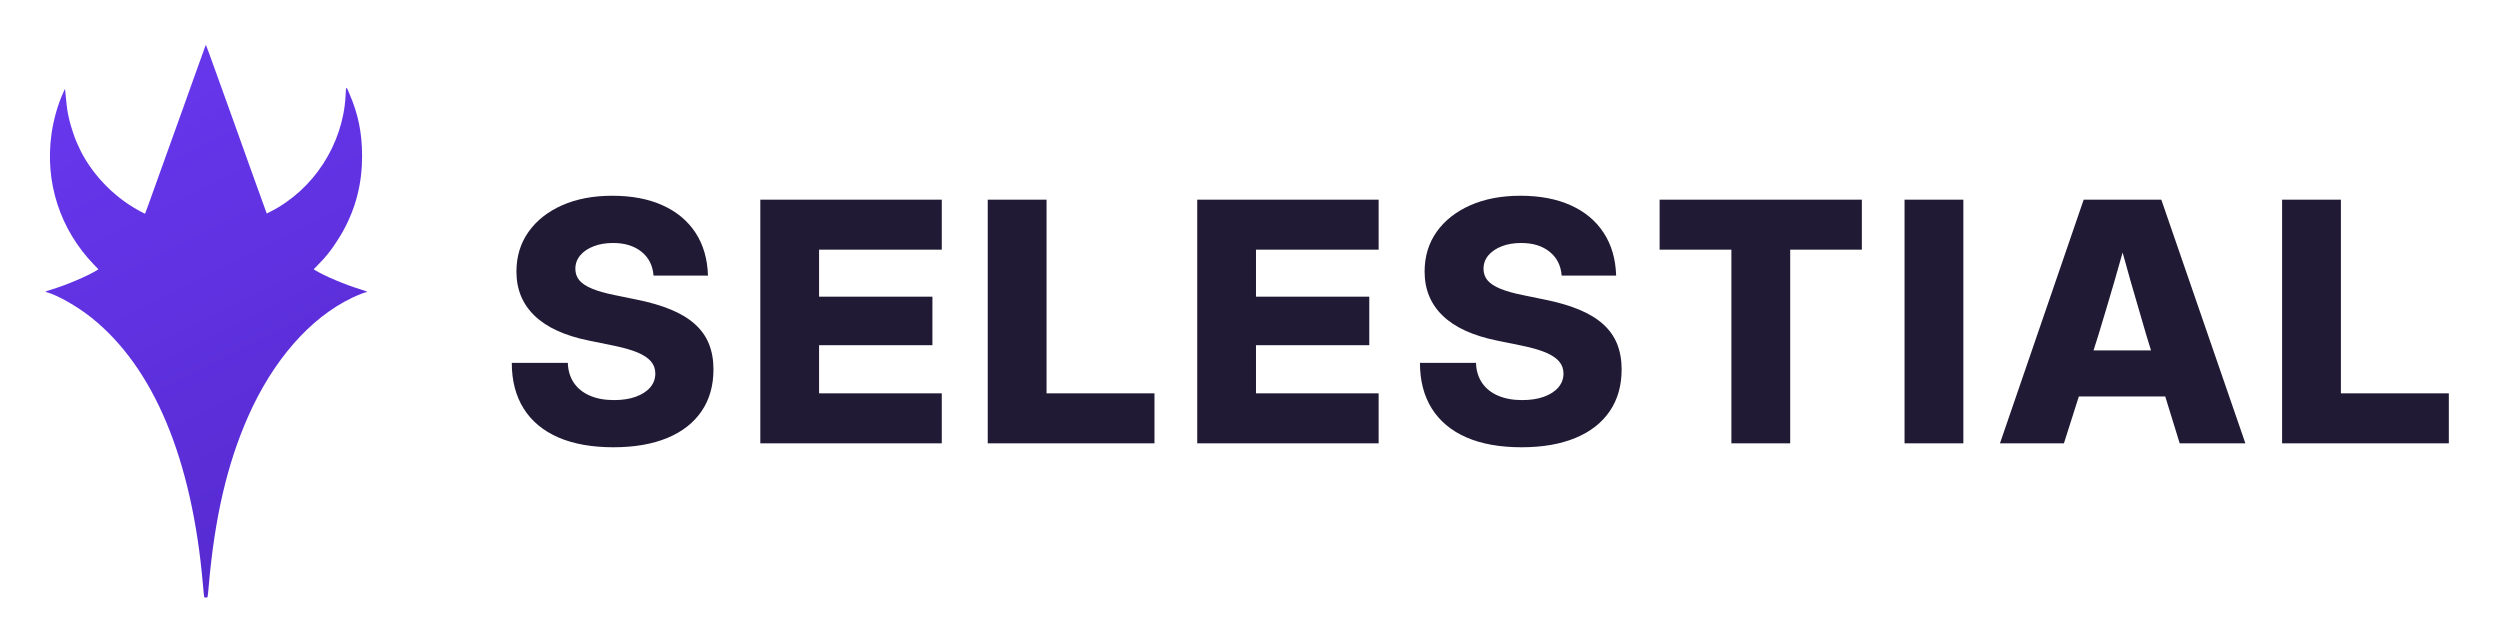
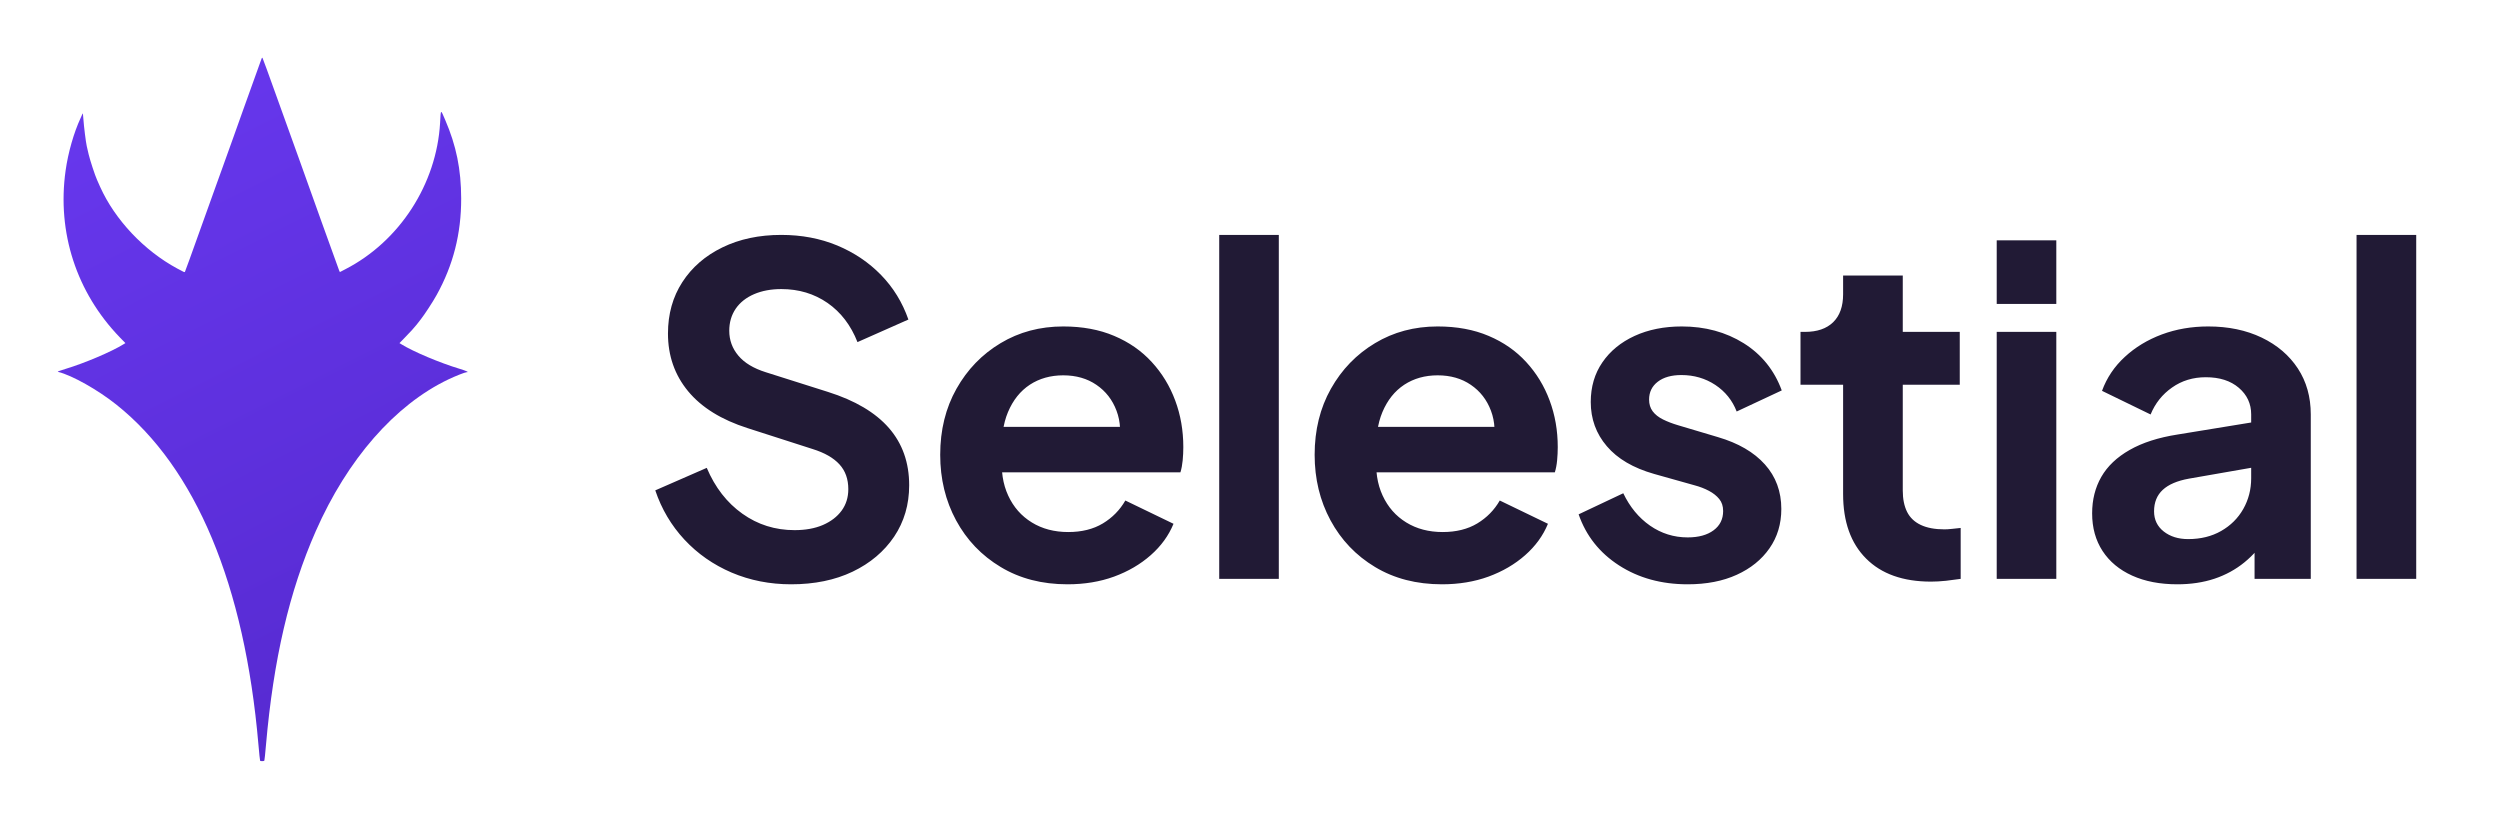
- <svg xmlns="http://www.w3.org/2000/svg" viewBox="0 0 451.46 116.00" width="451" height="116" role="img" aria-label="Selestial">
+ <svg xmlns="http://www.w3.org/2000/svg" viewBox="0 0 354.47 116.00" width="354" height="116" role="img" aria-label="Selestial">
  <defs>
    <linearGradient id="v" gradientUnits="userSpaceOnUse" x1="8.00" y1="0" x2="66.43" y2="116.00">
      <stop offset="0" stop-color="#6838EF" />
      <stop offset="1" stop-color="#5126C7" />
    </linearGradient>
  </defs>
  <path fill="url(#v)" transform="translate(8.0 8.0)" d="M29.1 0.2C29.04 0.37 26.99 6.07 26.46 7.55C26.26 8.12 25.94 9.03 25.74 9.57C25.54 10.12 25.22 11.03 25.02 11.59C24.81 12.16 24.55 12.9 24.43 13.23C24.3 13.57 23.9 14.69 23.54 15.71C23.17 16.74 22.77 17.84 22.66 18.15C22.54 18.47 21.51 21.35 20.36 24.56C19.22 27.77 18.25 30.43 18.22 30.47C18.15 30.54 18.15 30.55 17.12 29.99C12.43 27.46 8.31 23.1 6.2 18.42C6.07 18.13 5.87 17.68 5.76 17.43C5.46 16.77 4.77 14.65 4.57 13.81C4.48 13.41 4.36 12.88 4.3 12.64C4.17 12.07 3.9 9.9 3.82 8.77C3.77 7.97 3.76 7.91 3.67 8.12C3.62 8.25 3.51 8.49 3.43 8.66C2.48 10.69 1.65 13.58 1.3 16.12C0.07 24.88 2.84 33.39 8.99 39.76L9.78 40.57 9.52 40.73C7.84 41.78 4.01 43.41 1.29 44.23C0.21 44.56 0.07 44.62 0.27 44.66C2.21 45.14 5.88 47.2 8.52 49.31C19.77 58.29 26.69 74.87 28.64 97.47C28.75 98.7 28.85 99.74 28.88 99.78C28.93 99.87 29.42 99.87 29.48 99.77C29.51 99.73 29.61 98.74 29.71 97.58C30.77 85.43 33.03 75.72 36.77 67.24C41.26 57.04 47.99 49.34 55.57 45.72C56.57 45.24 57.95 44.7 58.15 44.7C58.54 44.7 58.19 44.53 57.15 44.21C54.36 43.37 50.59 41.78 48.9 40.73L48.64 40.57 49.4 39.79C50.24 38.93 50.72 38.4 51.07 37.96C51.19 37.79 51.46 37.45 51.67 37.19C52.2 36.52 53.37 34.73 53.91 33.75C56.27 29.49 57.4 25.05 57.39 20.06C57.38 15.95 56.7 12.58 55.12 8.92C54.46 7.38 54.51 7.35 54.4 9.34C53.9 18.04 48.65 26.15 40.94 30.11L40.19 30.5 40.08 30.26C40 30.07 35.44 17.41 34.36 14.34C34.26 14.07 34.08 13.57 33.96 13.23C33.66 12.41 33.36 11.59 31.16 5.45C30.13 2.56 29.25 0.16 29.22 0.13C29.18 0.09 29.13 0.13 29.1 0.2Z" />
-   <path fill="#211A35" d="M110.77 80.71Q104.92 80.71 100.82 78.93Q96.72 77.14 94.57 73.73Q92.42 70.31 92.42 65.47H102.54Q102.61 67.56 103.63 69.07Q104.66 70.58 106.5 71.38Q108.35 72.19 110.88 72.19Q113.13 72.19 114.8 71.59Q116.47 70.99 117.41 69.91Q118.34 68.83 118.34 67.39Q118.34 66.14 117.56 65.21Q116.77 64.28 115.1 63.58Q113.43 62.89 110.78 62.35L106.27 61.43Q99.81 60.11 96.53 56.95Q93.26 53.8 93.26 48.99Q93.26 44.89 95.44 41.81Q97.62 38.74 101.51 37.01Q105.41 35.29 110.57 35.29Q115.84 35.29 119.66 37.02Q123.48 38.74 125.6 41.97Q127.71 45.2 127.85 49.71H118.02Q117.8 46.97 115.84 45.4Q113.87 43.82 110.71 43.82Q108.73 43.82 107.19 44.42Q105.65 45.02 104.78 46.06Q103.9 47.1 103.9 48.48Q103.9 49.7 104.63 50.57Q105.36 51.43 106.94 52.08Q108.51 52.73 111 53.23L114.9 54.03Q118.54 54.76 121.18 55.86Q123.83 56.96 125.52 58.5Q127.22 60.04 128.03 62.06Q128.84 64.09 128.84 66.64Q128.84 71.05 126.69 74.2Q124.54 77.36 120.5 79.03Q116.45 80.71 110.77 80.71ZM137.3 80V36H170.07V45.03H147.91V53.51H168.38V62.28H147.91V70.97H170.07V80ZM178.37 80V36H188.99V70.97H208.48V80ZM216.2 80V36H248.96V45.03H226.81V53.51H247.27V62.28H226.81V70.97H248.96V80ZM274.76 80.71Q268.92 80.71 264.82 78.93Q260.72 77.14 258.57 73.73Q256.42 70.31 256.42 65.47H266.54Q266.61 67.56 267.63 69.07Q268.65 70.58 270.5 71.38Q272.35 72.19 274.87 72.19Q277.13 72.19 278.8 71.59Q280.47 70.99 281.4 69.91Q282.34 68.83 282.34 67.39Q282.34 66.14 281.55 65.21Q280.76 64.28 279.09 63.58Q277.42 62.89 274.77 62.35L270.27 61.43Q263.81 60.11 260.53 56.95Q257.26 53.8 257.26 48.99Q257.26 44.89 259.43 41.81Q261.61 38.74 265.51 37.01Q269.41 35.29 274.57 35.29Q279.84 35.29 283.66 37.02Q287.48 38.74 289.59 41.97Q291.71 45.2 291.85 49.71H282.01Q281.8 46.97 279.83 45.4Q277.87 43.82 274.7 43.82Q272.72 43.82 271.18 44.42Q269.65 45.02 268.77 46.06Q267.9 47.1 267.9 48.48Q267.9 49.7 268.63 50.57Q269.36 51.43 270.93 52.08Q272.51 52.73 275 53.23L278.89 54.03Q282.54 54.76 285.18 55.86Q287.82 56.96 289.52 58.5Q291.22 60.04 292.03 62.06Q292.84 64.09 292.84 66.64Q292.84 71.05 290.69 74.2Q288.54 77.36 284.49 79.03Q280.44 80.71 274.76 80.71ZM299.7 45.03V36H336.22V45.03H323.28V80H312.66V45.03ZM354.55 36V80H343.93V36ZM361.16 80 376.28 36H390.3L405.48 80H393.62L387.65 60.66Q386.22 55.81 384.8 50.88Q383.39 45.95 381.89 40.19H384.77Q383.23 45.95 381.79 50.88Q380.35 55.81 378.87 60.66L372.71 80ZM371.55 71.54V63.22H395.12V71.54ZM412.11 80V36H422.73V70.97H442.22V80Z" />
+   <path fill="#211A35" d="M112.17 82.77Q107.65 82.77 103.74 81.11Q99.84 79.44 97.04 76.43Q94.25 73.43 92.91 69.45L100.21 66.26Q101.98 70.43 105.26 72.76Q108.53 75.09 112.66 75.09Q114.98 75.09 116.68 74.36Q118.38 73.62 119.33 72.33Q120.28 71.03 120.28 69.28Q120.28 67.13 119.02 65.76Q117.76 64.38 115.22 63.59L106.01 60.63Q100.43 58.85 97.57 55.4Q94.71 51.94 94.71 47.21Q94.71 43.07 96.75 39.92Q98.79 36.77 102.43 35Q106.07 33.23 110.77 33.23Q115.09 33.23 118.71 34.73Q122.32 36.24 124.92 38.91Q127.53 41.59 128.8 45.23L121.58 48.43Q120.18 44.86 117.34 42.88Q114.49 40.91 110.79 40.91Q108.6 40.91 106.92 41.63Q105.23 42.36 104.31 43.7Q103.4 45.05 103.4 46.82Q103.4 48.82 104.69 50.35Q105.97 51.88 108.58 52.7L117.39 55.49Q123.16 57.31 126.04 60.61Q128.91 63.91 128.91 68.73Q128.91 72.83 126.78 76.01Q124.64 79.18 120.89 80.98Q117.14 82.77 112.17 82.77ZM151.36 82.77Q145.95 82.77 141.89 80.32Q137.82 77.88 135.56 73.7Q133.31 69.53 133.31 64.41Q133.31 59.14 135.62 55.04Q137.93 50.94 141.87 48.58Q145.81 46.21 150.75 46.21Q154.83 46.21 157.98 47.55Q161.13 48.88 163.31 51.26Q165.49 53.63 166.63 56.71Q167.78 59.79 167.78 63.32Q167.78 64.25 167.69 65.2Q167.6 66.15 167.37 66.89H140.31V60.45H162.57L158.56 63.44Q159.19 60.48 158.31 58.16Q157.44 55.84 155.46 54.49Q153.49 53.14 150.75 53.14Q148.06 53.14 146.02 54.47Q143.99 55.81 142.92 58.35Q141.86 60.88 142.09 64.48Q141.81 67.73 142.95 70.19Q144.08 72.64 146.3 74Q148.51 75.36 151.46 75.36Q154.34 75.36 156.37 74.14Q158.39 72.92 159.56 70.89L166.39 74.19Q165.36 76.7 163.16 78.64Q160.96 80.58 157.96 81.68Q154.96 82.77 151.36 82.77ZM172.87 82V33.23H181.32V82ZM204.45 82.77Q199.04 82.77 194.97 80.32Q190.91 77.88 188.65 73.7Q186.4 69.53 186.4 64.41Q186.4 59.14 188.71 55.04Q191.02 50.94 194.96 48.58Q198.9 46.21 203.84 46.21Q207.92 46.21 211.07 47.55Q214.22 48.88 216.4 51.26Q218.58 53.63 219.72 56.71Q220.87 59.79 220.87 63.32Q220.87 64.25 220.78 65.2Q220.69 66.15 220.46 66.89H193.4V60.45H215.66L211.65 63.44Q212.28 60.48 211.4 58.16Q210.53 55.84 208.55 54.49Q206.58 53.14 203.84 53.14Q201.15 53.14 199.11 54.47Q197.08 55.81 196.01 58.35Q194.95 60.88 195.18 64.48Q194.9 67.73 196.04 70.19Q197.17 72.64 199.39 74Q201.6 75.36 204.55 75.36Q207.43 75.36 209.46 74.14Q211.48 72.92 212.65 70.89L219.48 74.19Q218.45 76.7 216.25 78.64Q214.05 80.58 211.05 81.68Q208.05 82.77 204.45 82.77ZM239.29 82.77Q233.71 82.77 229.56 80.09Q225.41 77.41 223.83 72.85L230.16 69.86Q231.55 72.77 233.95 74.45Q236.36 76.12 239.29 76.12Q241.61 76.12 242.97 75.11Q244.32 74.11 244.32 72.38Q244.32 71.35 243.77 70.68Q243.22 70 242.31 69.52Q241.39 69.03 240.26 68.73L234.53 67.12Q230.1 65.86 227.83 63.19Q225.55 60.53 225.55 56.92Q225.55 53.7 227.2 51.3Q228.84 48.9 231.77 47.55Q234.7 46.21 238.46 46.21Q243.42 46.21 247.24 48.59Q251.05 50.98 252.63 55.28L246.24 58.27Q245.33 55.91 243.21 54.5Q241.08 53.1 238.41 53.1Q236.28 53.1 235.05 54.05Q233.82 55 233.82 56.58Q233.82 57.55 234.33 58.24Q234.85 58.93 235.8 59.4Q236.75 59.87 237.94 60.22L243.58 61.9Q247.91 63.17 250.24 65.77Q252.57 68.37 252.57 72.09Q252.57 75.27 250.89 77.67Q249.22 80.07 246.25 81.42Q243.29 82.77 239.29 82.77ZM273.8 82.39Q267.85 82.39 264.59 79.12Q261.33 75.86 261.33 69.97V54.47H255.29V46.98H255.93Q258.51 46.98 259.92 45.61Q261.33 44.23 261.33 41.65V38.99H269.79V46.98H277.87V54.47H269.79V69.48Q269.79 71.27 270.4 72.5Q271.01 73.72 272.34 74.35Q273.67 74.98 275.7 74.98Q276.16 74.98 276.78 74.91Q277.39 74.85 278 74.78V82Q277.08 82.14 275.92 82.27Q274.76 82.39 273.8 82.39ZM283.11 82V46.98H291.56V82ZM283.11 43.02V34H291.56V43.02ZM308.72 82.77Q305.04 82.77 302.32 81.54Q299.6 80.31 298.12 78.05Q296.64 75.78 296.64 72.71Q296.64 69.81 297.94 67.54Q299.25 65.26 301.96 63.72Q304.67 62.17 308.77 61.53L320.22 59.66V66.07L310.36 67.79Q307.88 68.24 306.65 69.38Q305.42 70.52 305.42 72.42Q305.42 74.2 306.79 75.28Q308.17 76.36 310.25 76.36Q312.92 76.36 314.93 75.21Q316.95 74.06 318.07 72.09Q319.19 70.11 319.19 67.73V58.68Q319.19 56.41 317.44 54.91Q315.69 53.41 312.76 53.41Q310.04 53.41 307.97 54.87Q305.9 56.32 304.93 58.69L298.04 55.34Q299.05 52.57 301.27 50.53Q303.48 48.48 306.53 47.34Q309.57 46.21 313.1 46.21Q317.38 46.21 320.68 47.79Q323.97 49.37 325.81 52.17Q327.64 54.97 327.64 58.68V82H319.67V76.02L321.49 75.91Q320.11 78.13 318.23 79.66Q316.35 81.19 313.98 81.98Q311.6 82.77 308.72 82.77ZM334.13 82V33.23H342.59V82Z" />
</svg>
